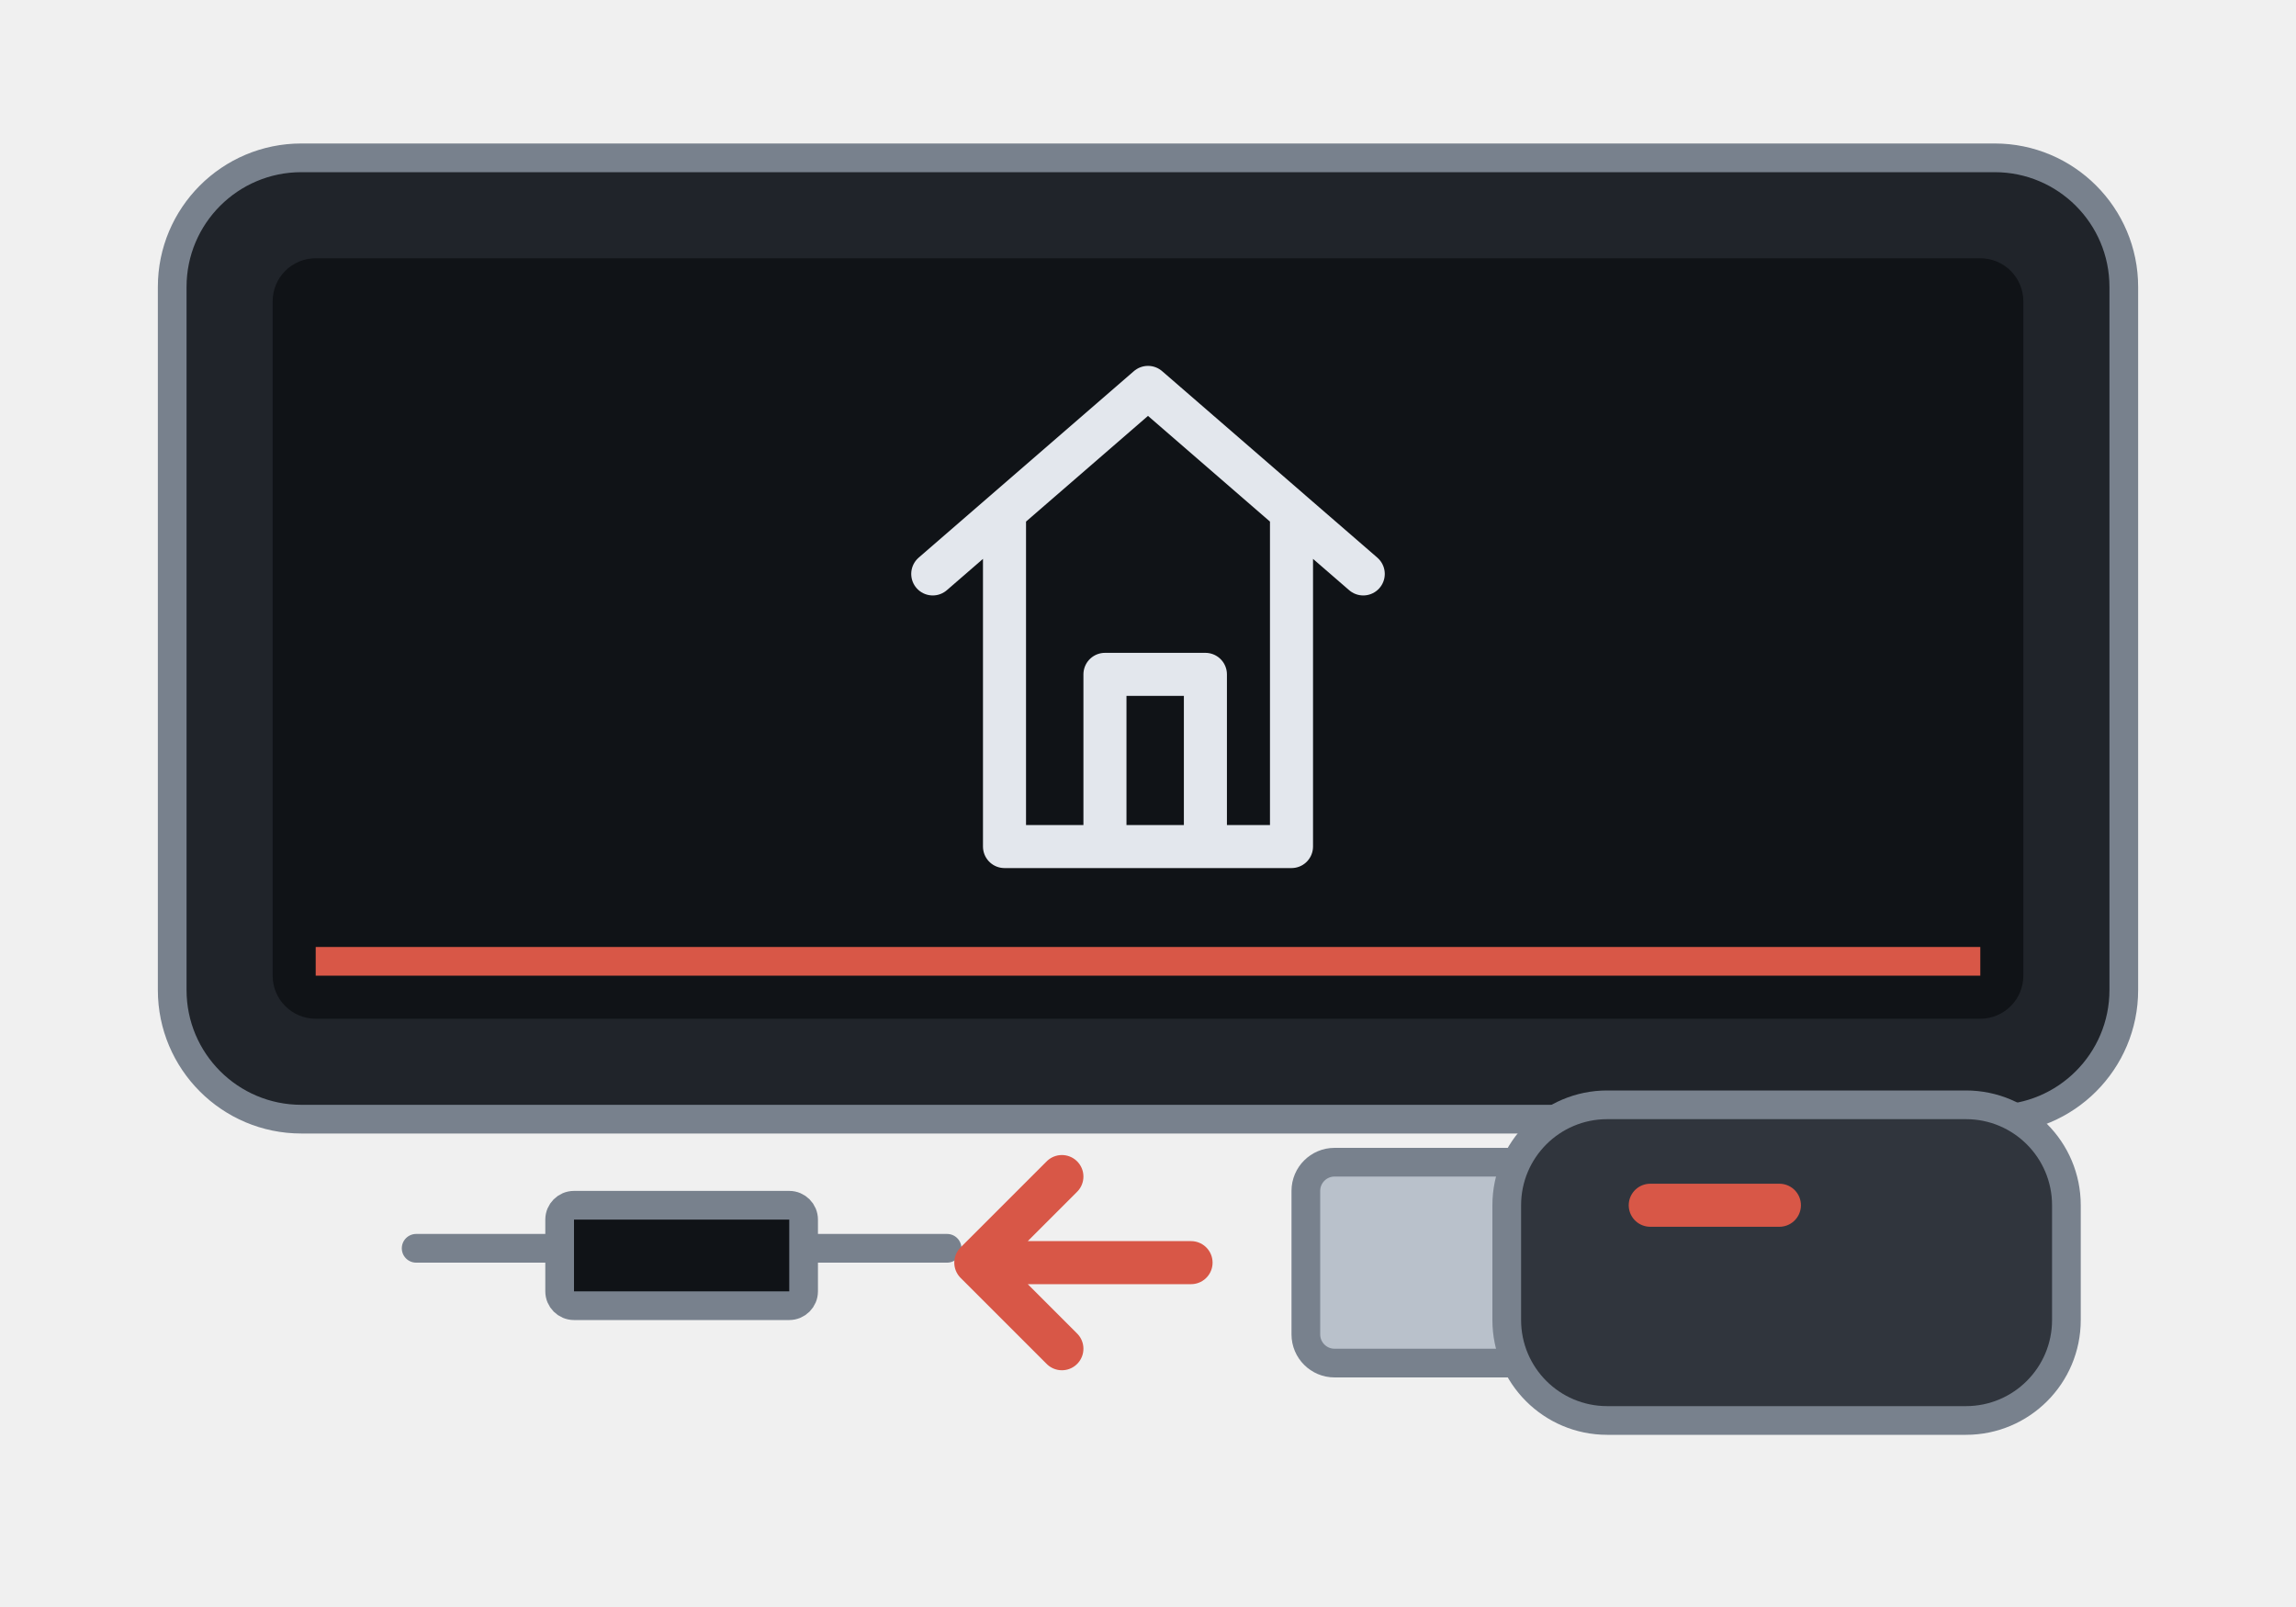
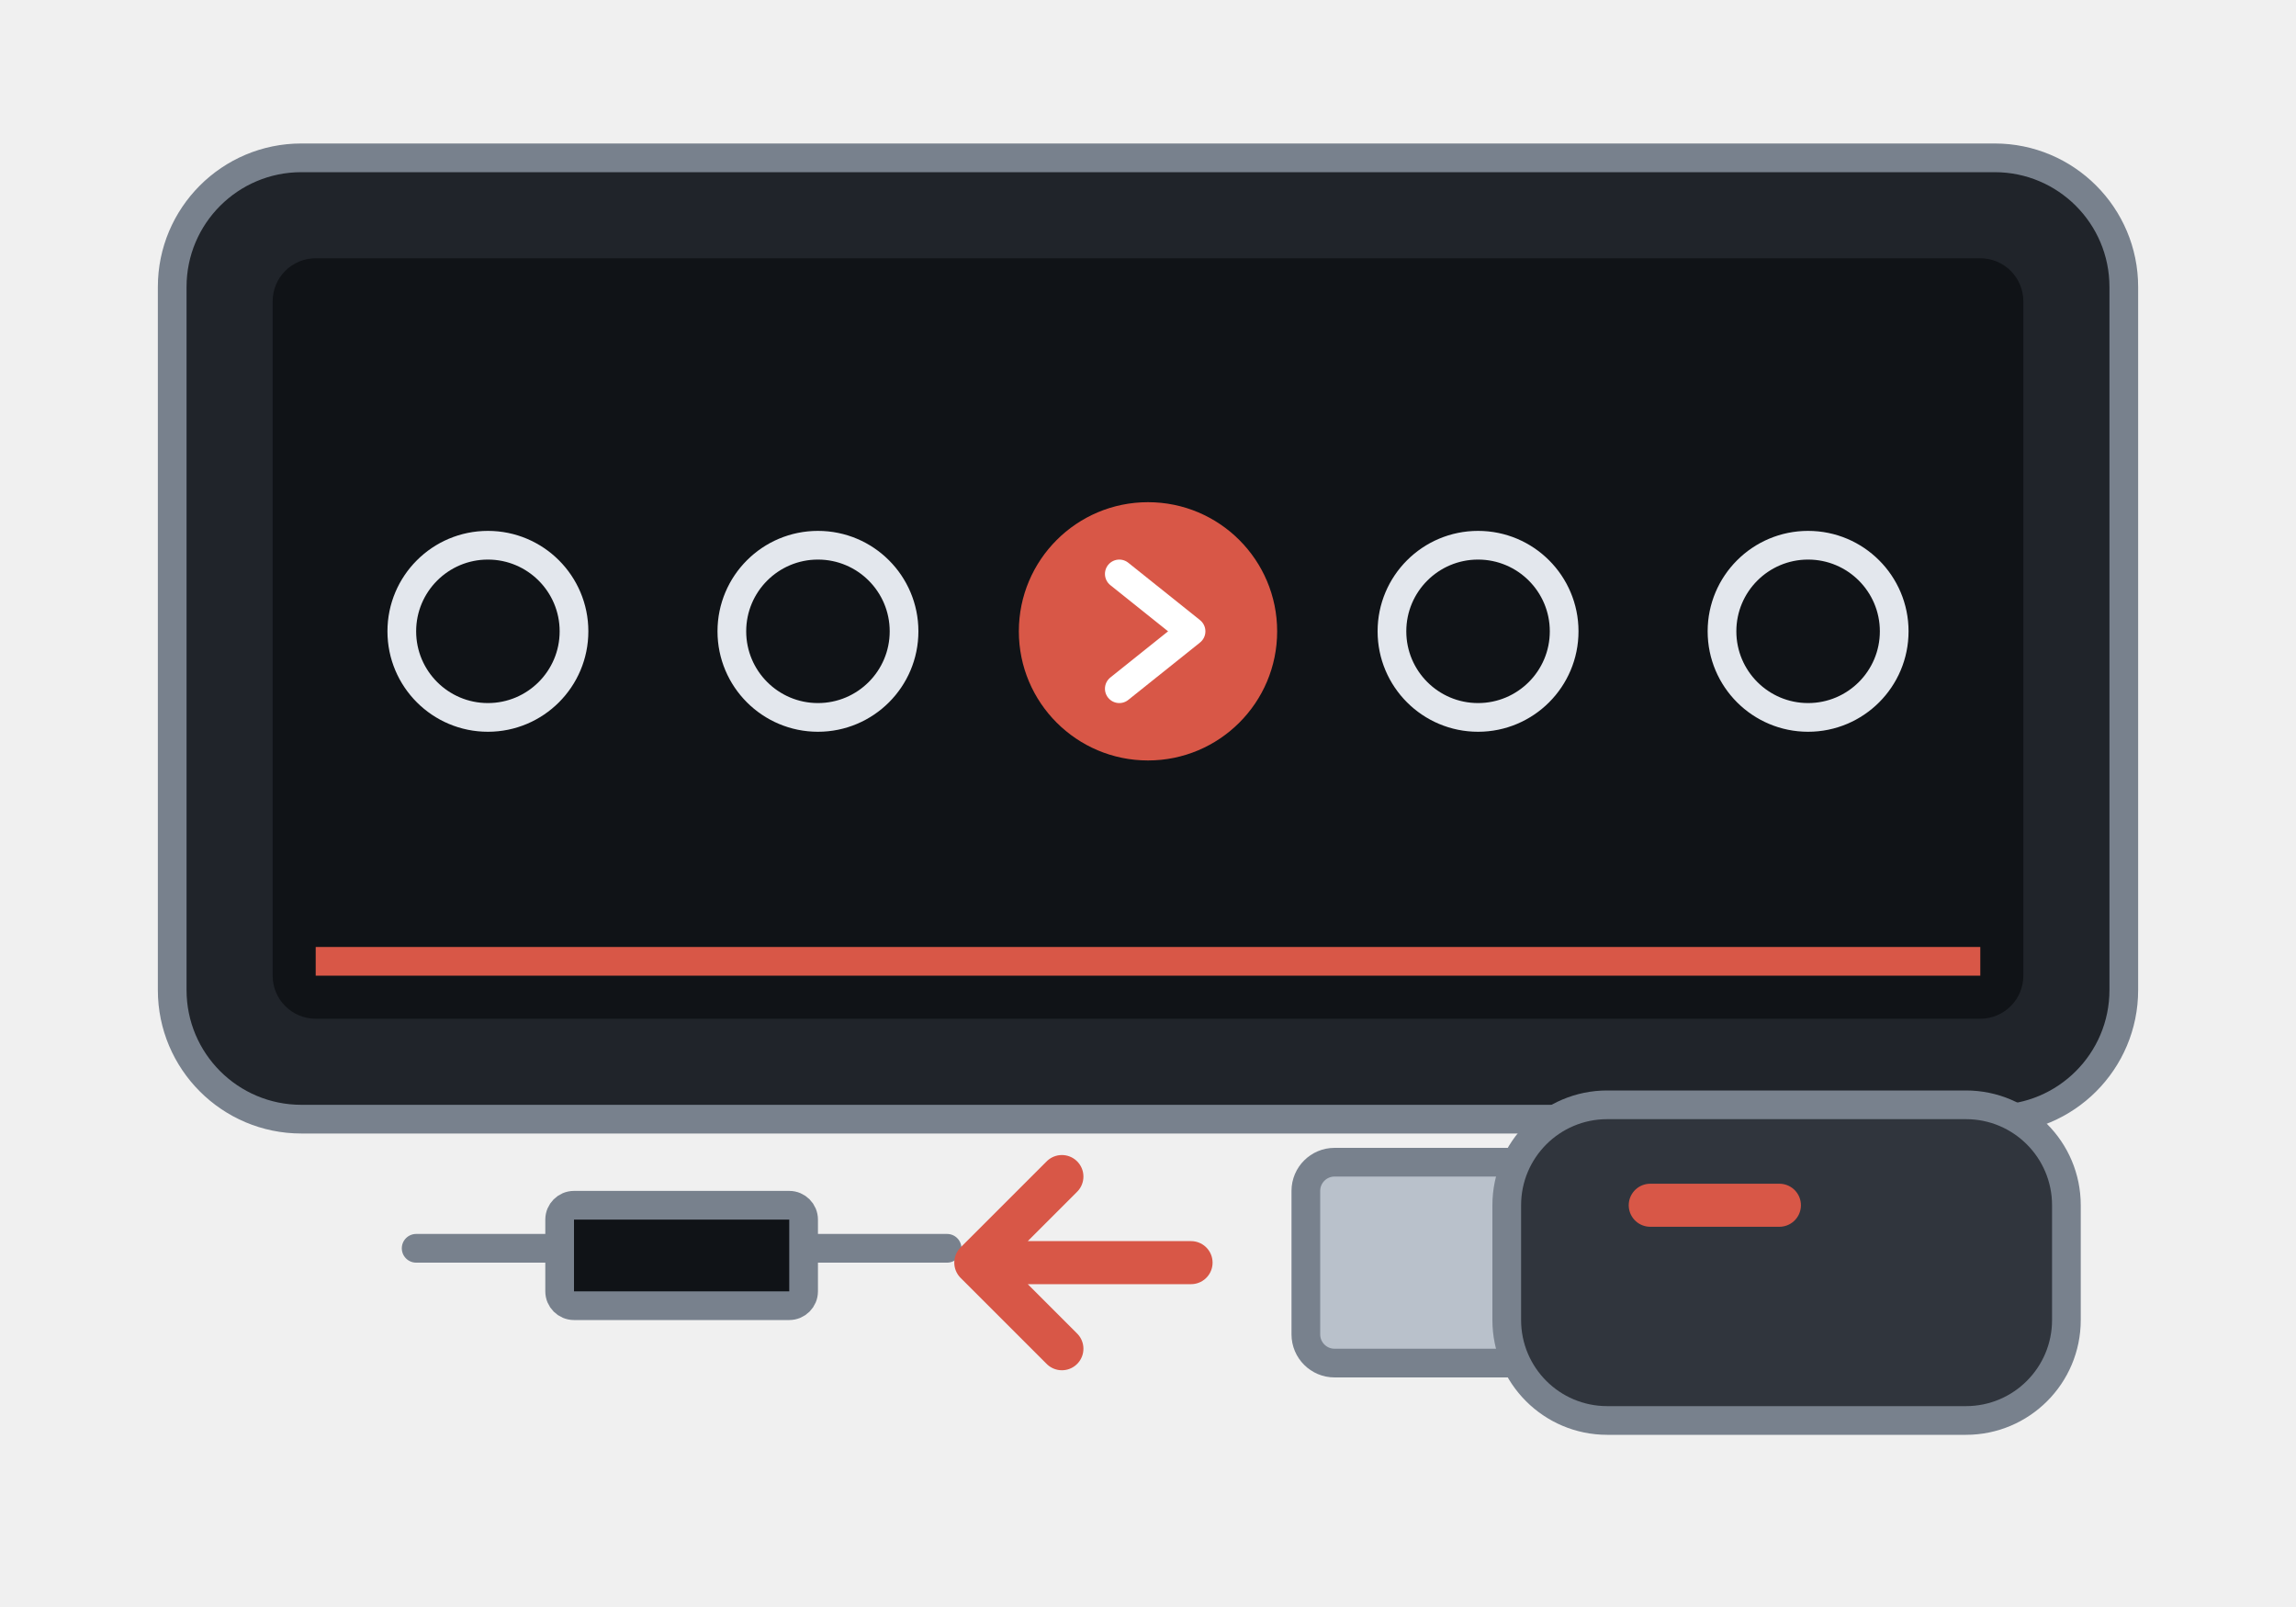
<svg xmlns="http://www.w3.org/2000/svg" viewBox="0 0 160 112" fill="none">
  <rect x="12" y="11" width="136" height="67" rx="9" fill="#20242a" stroke="#78818d" stroke-width="2" />
  <rect x="19" y="18" width="122" height="53" rx="3" fill="#101317" />
-   <path d="m65 40 15-13 15 13m-25-4v23h20V36M77 59V47h7v12" stroke="#e3e7ed" stroke-width="3" stroke-linecap="round" stroke-linejoin="round" />
+   <g stroke="#e3e7ed" stroke-width="2">
+     <circle cx="34" cy="44" r="6" />
+     <circle cx="57" cy="44" r="6" />
+     <circle cx="103" cy="44" r="6" />
+     <circle cx="126" cy="44" r="6" />
+   </g>
+   <circle cx="80" cy="44" r="9" fill="#d85747" />
+   <path d="m78 40 5 4-5 4" stroke="#fff" stroke-width="2" stroke-linecap="round" stroke-linejoin="round" />
  <path d="M22 67h116" stroke="#d85747" stroke-width="2" />
  <path d="M29 87h37" stroke="#78818d" stroke-width="2" stroke-linecap="round" />
  <rect x="39" y="84" width="17" height="7" rx="1" fill="#101317" stroke="#78818d" stroke-width="2" />
  <path d="M83 88H68m6-6-6 6 6 6" stroke="#d85747" stroke-width="3" stroke-linecap="round" stroke-linejoin="round" />
  <rect x="91" y="81" width="19" height="14" rx="2" fill="#b9c1cb" stroke="#78818d" stroke-width="2" />
  <rect x="105" y="77" width="39" height="22" rx="7" fill="#30353d" stroke="#78818d" stroke-width="2" />
  <path d="M115 84h9" stroke="#d85747" stroke-width="3" stroke-linecap="round" />
</svg>
